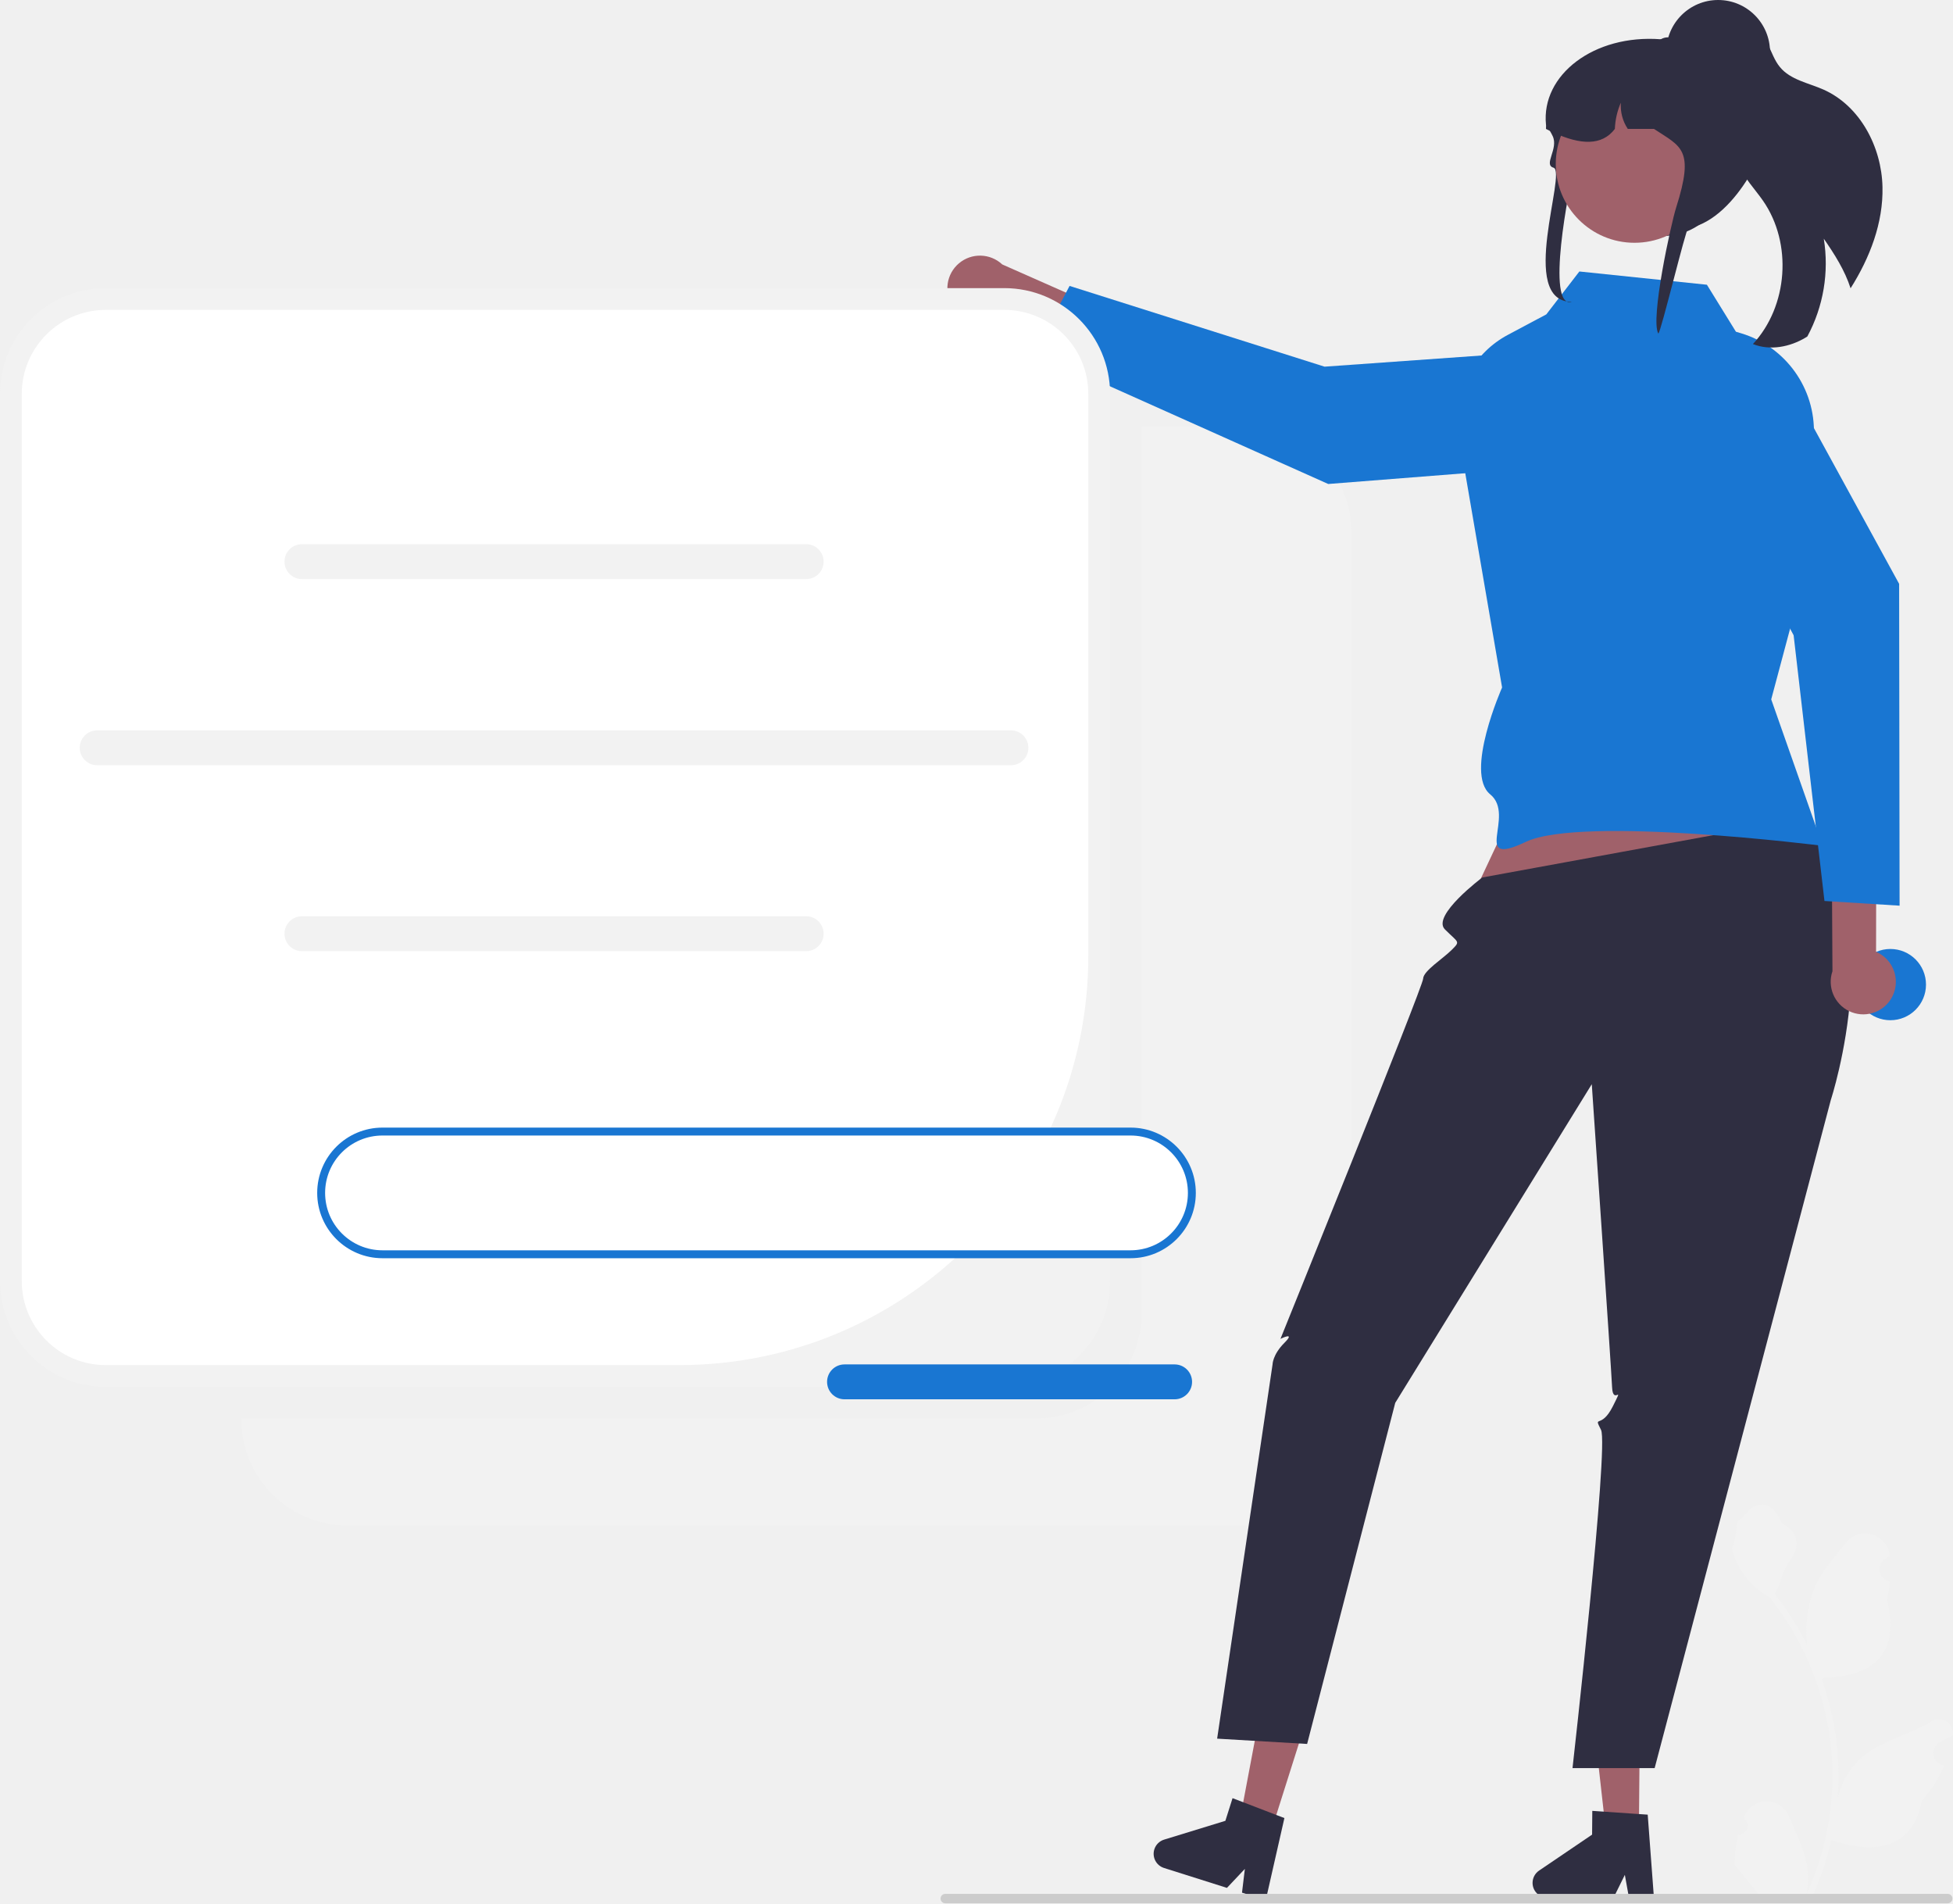
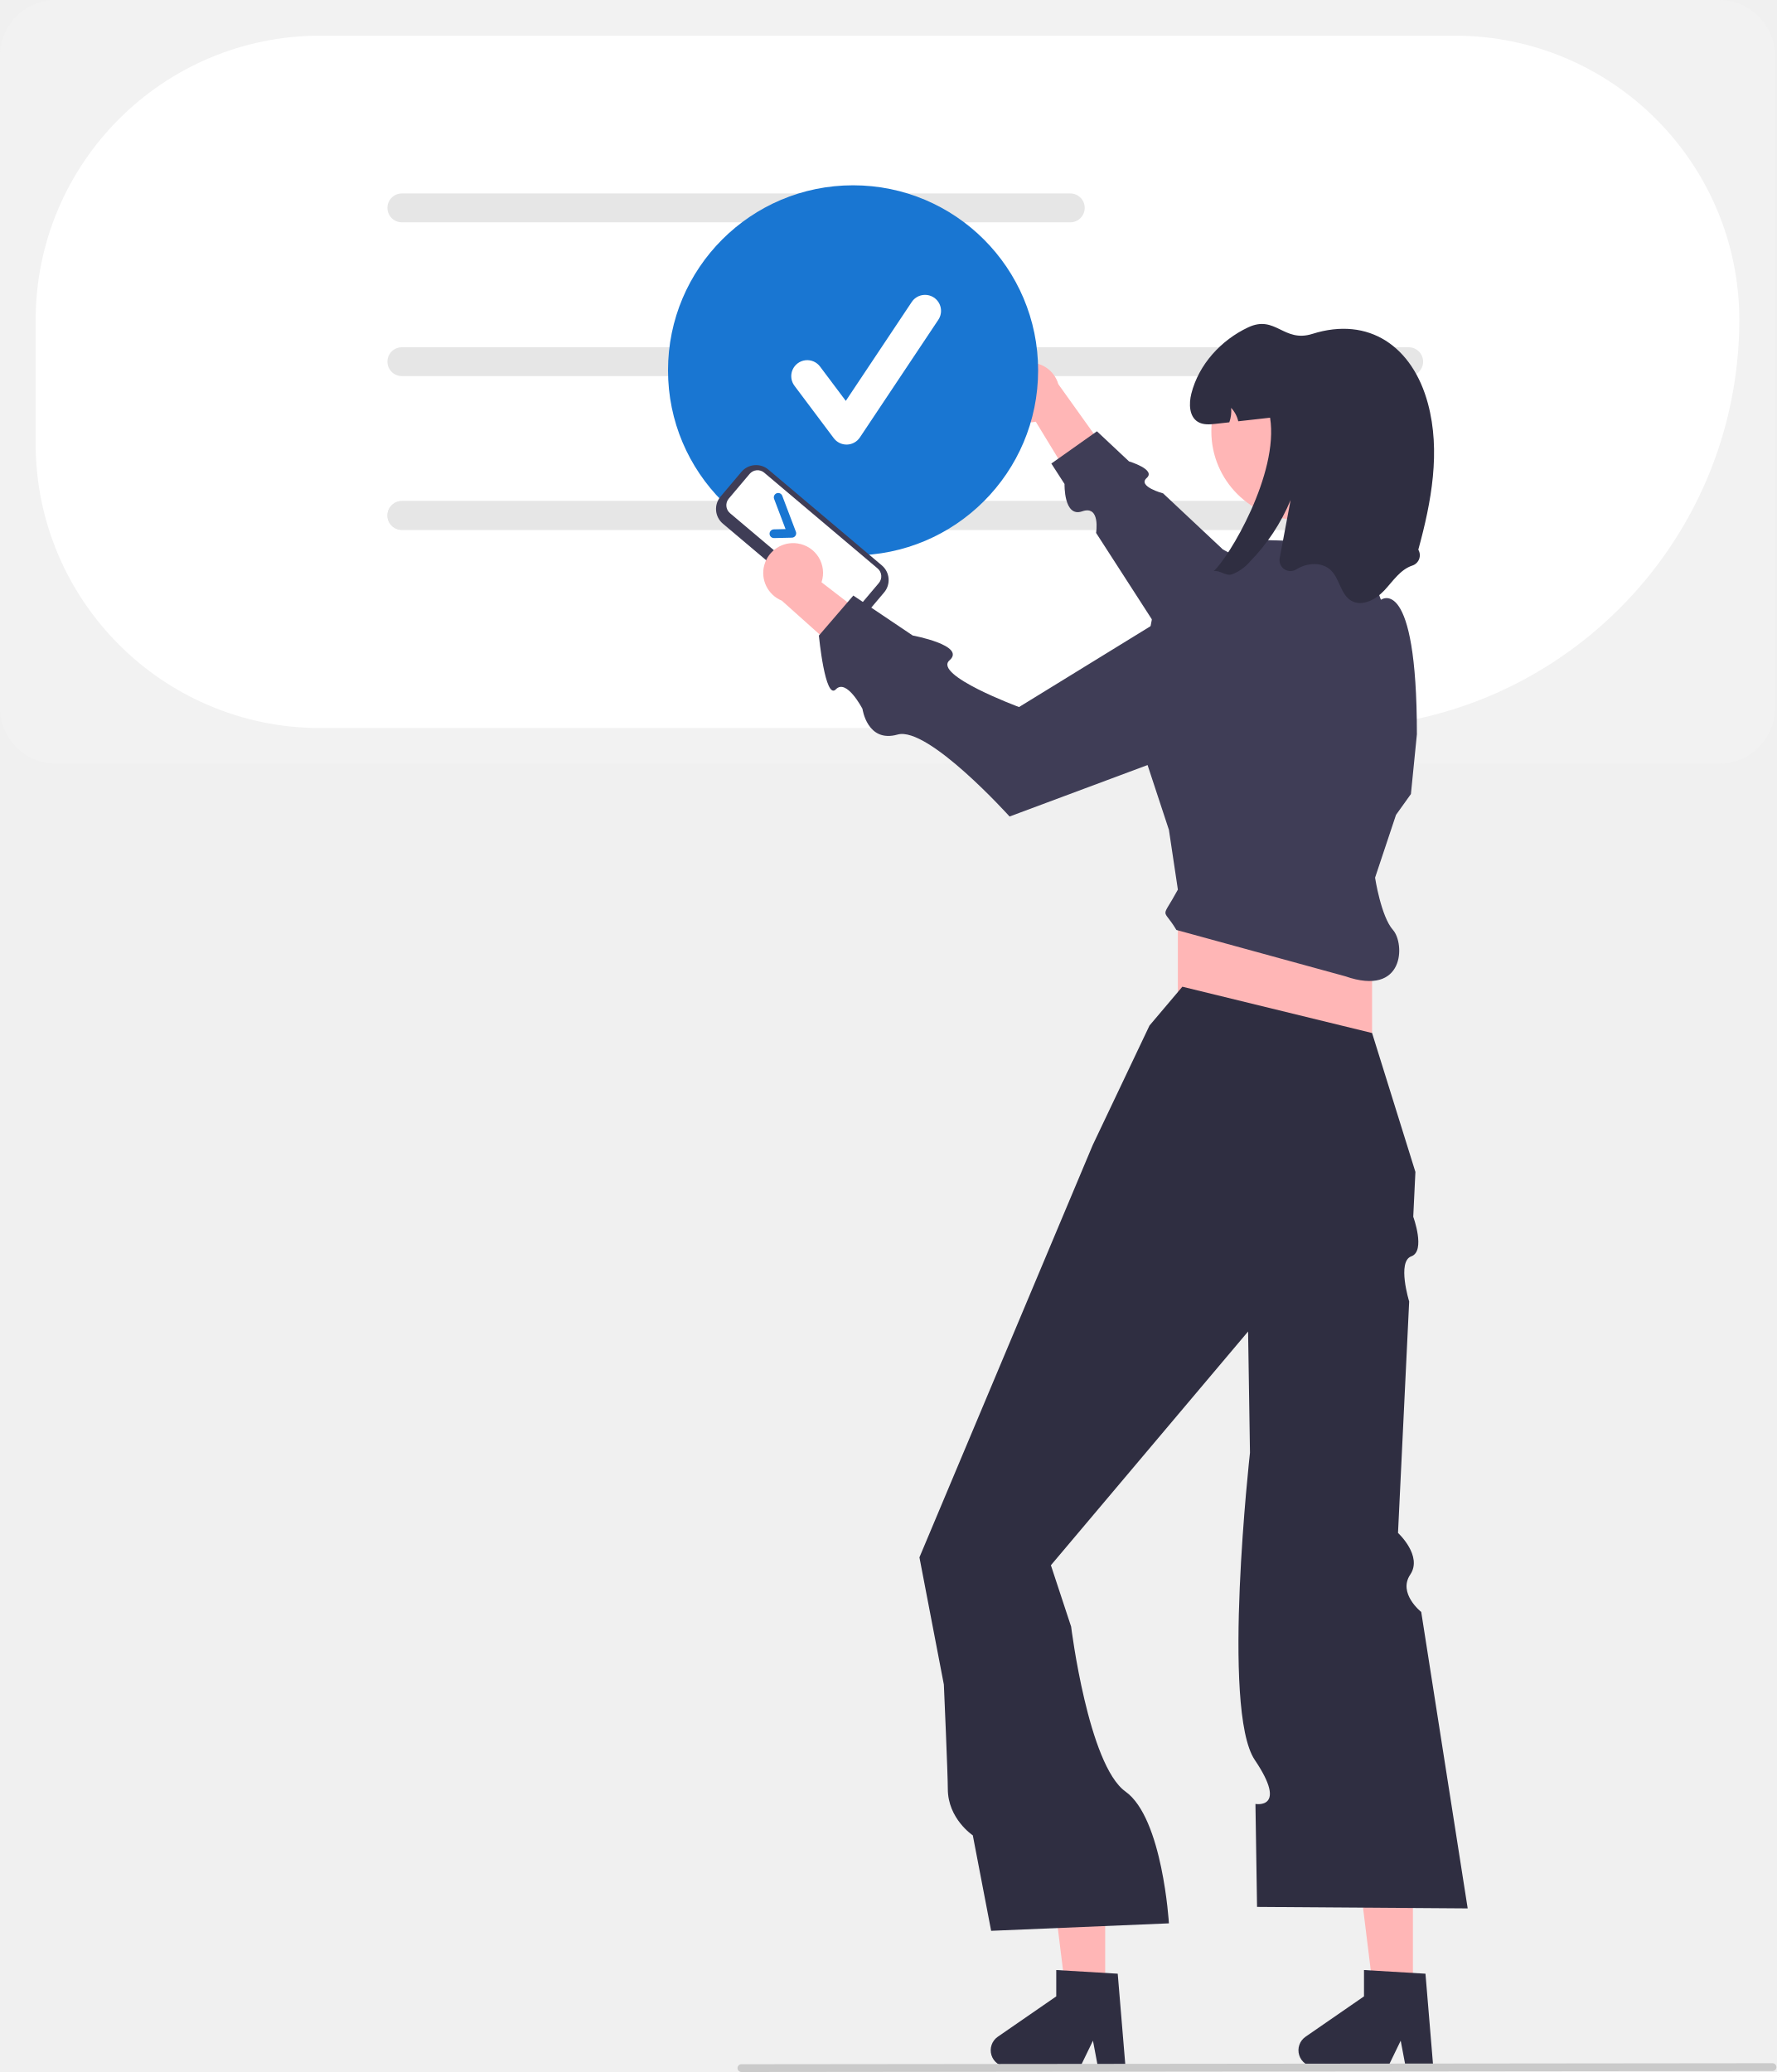
- <svg xmlns="http://www.w3.org/2000/svg" data-name="Layer 1" width="493.461" height="480.848" viewBox="0 0 493.461 480.848">
-   <path d="M668.007,317.365H641.751V541.211a26.744,26.744,0,0,1-26.744,26.744H414.269v.256a26.744,26.744,0,0,0,26.744,26.744h226.993a26.744,26.744,0,0,0,26.744-26.744V344.109A26.744,26.744,0,0,0,668.007,317.365Z" transform="translate(-353.2694 -209.5759)" fill="#f2f2f2" />
-   <path d="M792.472,673.091a2.269,2.269,0,0,0,1.645-3.933l-.155-.618q.031-.074.062-.148a6.094,6.094,0,0,1,11.241.042c1.839,4.428,4.179,8.864,4.756,13.546a18.029,18.029,0,0,1-.316,6.2,72.281,72.281,0,0,0,6.575-30.021,69.764,69.764,0,0,0-.433-7.783q-.358-3.178-.995-6.31a73.119,73.119,0,0,0-14.5-30.99,19.459,19.459,0,0,1-8.093-8.397,14.843,14.843,0,0,1-1.35-4.056c.394.052,1.486-5.949,1.188-6.317.549-.833,1.532-1.247,2.131-2.06,2.982-4.043,7.091-3.337,9.236,2.157,4.582,2.313,4.627,6.148,1.815,9.837-1.789,2.347-2.035,5.522-3.604,8.035.162.207.329.407.491.614a73.591,73.591,0,0,1,7.681,12.169,30.593,30.593,0,0,1,1.826-14.21c1.748-4.217,5.025-7.769,7.91-11.415a6.279,6.279,0,0,1,11.184,3.083q.009.081.017.161-.643.363-1.259.77a3.078,3.078,0,0,0,1.241,5.602l.063.01a30.627,30.627,0,0,1-.807,4.579c3.702,14.316-4.29,19.53-15.701,19.764-.252.129-.497.258-.749.381a75.114,75.114,0,0,1,4.043,19.028,71.243,71.243,0,0,1-.052,11.503l.019-.136a18.826,18.826,0,0,1,6.427-10.87c4.946-4.063,11.933-5.559,17.268-8.824a3.533,3.533,0,0,1,5.411,3.437l-.022.143a20.677,20.677,0,0,0-2.319,1.117q-.643.363-1.259.77a3.078,3.078,0,0,0,1.241,5.602l.063.01c.045.006.084.013.129.019a30.654,30.654,0,0,1-5.639,8.829c-2.315,12.497-12.256,13.683-22.89,10.044h-.006a75.093,75.093,0,0,1-5.044,14.726H792.923c-.065-.2-.123-.407-.181-.607a20.474,20.474,0,0,0,4.986-.297c-1.337-1.641-2.674-3.294-4.011-4.935a1.121,1.121,0,0,1-.084-.097c-.678-.84-1.363-1.673-2.041-2.512l-0-.001a29.99,29.99,0,0,1,.879-7.64Z" transform="translate(-353.2694 -209.5759)" fill="#f2f2f2" />
-   <path d="M593.994,286.915a8.246,8.246,0,0,0,12.466,1.526l37.465,16.903,7.223-9.213-44.644-19.75a8.235,8.235,0,0,0-12.509,10.535Z" transform="translate(-353.2694 -209.5759)" fill="#a0616a" />
-   <path d="M754.778,297.455l3.716,21.056a7.155,7.155,0,0,1-6.485,8.376l-63.139,4.965L614.653,298.637l8.864-16.827L687.944,302.212Z" transform="translate(-353.2694 -209.5759)" fill="#1976D2" />
-   <rect y="72.789" width="280.481" height="277.59" rx="26.744" fill="#f2f2f2" />
-   <path d="M380.014,287.865a21.244,21.244,0,0,0-21.244,21.244V533.211a21.244,21.244,0,0,0,21.244,21.244H524.886A103.364,103.364,0,0,0,628.25,451.091V309.109a21.244,21.244,0,0,0-21.244-21.244Z" transform="translate(-353.2694 -209.5759)" fill="#fff" />
-   <path d="M556.965,355.876H429.559a4.408,4.408,0,1,1,0-8.816H556.965a4.408,4.408,0,0,1,0,8.816Z" transform="translate(-353.2694 -209.5759)" fill="#f2f2f2" />
-   <path d="M556.965,449.876H429.559a4.408,4.408,0,1,1,0-8.816H556.965a4.408,4.408,0,0,1,0,8.816Z" transform="translate(-353.2694 -209.5759)" fill="#f2f2f2" />
-   <path d="M608.702,402.907H377.822a4.408,4.408,0,1,1,0-8.816H608.702a4.408,4.408,0,0,1,0,8.816Z" transform="translate(-353.2694 -209.5759)" fill="#f2f2f2" />
-   <polygon points="393.531 180.687 370.531 229.687 459.008 220.726 440.539 173.687 393.531 180.687" fill="#a0616a" />
-   <polygon points="414.101 462.32 405.712 462.249 401.999 429.138 414.379 429.243 414.101 462.32" fill="#a0616a" />
-   <path d="M740.5,685.235a3.755,3.755,0,0,0,3.718,3.783l16.679.139,2.92-5.918,1.072,5.949,6.293.057-1.589-21.217-2.189-.146-8.931-.616-2.881-.193-.051,6.003-13.398,9.087A3.749,3.749,0,0,0,740.5,685.235Z" transform="translate(-353.2694 -209.5759)" fill="#2f2e41" />
-   <polygon points="321.266 462.358 313.268 459.825 319.447 427.085 331.251 430.822 321.266 462.358" fill="#a0616a" />
-   <path d="M644.932,676.789a3.755,3.755,0,0,0,2.443,4.709l15.902,5.033,4.53-4.799-.723,6.001,5.999,1.904L677.797,668.89l-2.05-.783-8.356-3.212-2.697-1.031-1.812,5.723-15.477,4.75A3.749,3.749,0,0,0,644.932,676.789Z" transform="translate(-353.2694 -209.5759)" fill="#2f2e41" />
-   <path d="M808.248,416.522,727.801,431.263s-12.903,9.652-9.452,13.109,3.987,2.921,1.719,5.189-7.171,5.299-7.219,7.283-36.048,90.984-36.048,90.984,4-2,1,1-3,5.479-3,5.479l-14,94.521,22.737,1.339,22.263-86.173,49.659-80.504s4.927,71.789,5.134,76.564,3.207-1.225.207,4.775-5,2-3,6-7.205,85.435-7.205,85.435h20.753L815.859,487.472S831.695,439.216,808.248,416.522Z" transform="translate(-353.2694 -209.5759)" fill="#2f2e41" />
-   <path d="M784.549,281.51l-32.225-3.348-8.349,10.839-9.726,5.18a24.275,24.275,0,0,0-12.815,22.962l11.366,66.119s-9.601,21.619-3,27-5.104,18.707,9,12,75,1,75,1l-13-37,9.711-36.358,1.069-30.485a25.826,25.826,0,0,0-18.339-25.627l-1.358-.41Z" transform="translate(-353.2694 -209.5759)" fill="#1976D2" />
-   <path d="M828.913,256.806c.211,9.083-3.183,17.878-8.06,25.603-1.449-4.51-4.054-8.614-6.77-12.527a38.995,38.995,0,0,1-4.15,24.696,5.224,5.224,0,0,1-.444.285c-3.975,2.391-9.014,3.359-13.314,1.633,8.884-9.577,10.015-25.444,2.566-36.186-2.109-3.048-4.836-5.744-6.142-9.212-2.062-5.535-.08-11.628,1.171-17.398,1.169-5.37,1.374-11.761-2.229-15.697a3.786,3.786,0,0,1,3.47-1.598c2.221.314,3.838,2.245,4.868,4.233,1.03,1.989,1.709,4.193,3.144,5.91,2.658,3.215,7.184,3.975,10.999,5.669C823.26,236.332,828.692,246.699,828.913,256.806Z" transform="translate(-353.2694 -209.5759)" fill="#2f2e41" />
-   <path d="M590.92,689.234a1.186,1.186,0,0,0,1.19,1.19h253.29a1.19,1.19,0,0,0,0-2.38h-253.29A1.187,1.187,0,0,0,590.92,689.234Z" transform="translate(-353.2694 -209.5759)" fill="#ccc" />
-   <circle cx="477.638" cy="248.748" r="9" fill="#1976D2" />
-   <path d="M751.156,251.613c.528-1.848-3.111,9.446-1.355,9.65,7.997.917,18.974,5.693,24.543,7.921.251-.029.502-.058.745-.095.598-.066,1.18-.16,1.756-.269C789.814,266.366,794.801,246.445,794.801,246.263c0-.896-2.149-25.493-5.535-25.857a24.957,24.957,0,0,0-2.678-.146h-8.402a39.048,39.048,0,0,0-5.274-.765H772.896c-16.915-1.289-30.253,9.021-29.006,21.567.007.015.022.029.029.044.362.539.679,1.048.959,1.536.273.459.502.896.701,1.311,1.542,3.204-2.421,7.235.207,7.987,3.495,1.001-9.192,33.894,4.642,33.894C743.698,287.747,749.699,256.71,751.156,251.613Z" transform="translate(-353.2694 -209.5759)" fill="#2f2e41" />
-   <circle cx="412.986" cy="41.443" r="19.894" fill="#a0616a" />
-   <path d="M743.89,242.147c.332.175.657.335.989.495.347.167.693.335,1.04.488,6.661,3.022,12.083,3.357,15.374-.983a18.392,18.392,0,0,1,1.512-6.626,10.65,10.65,0,0,0,1.756,6.626h6.624c6.824,4.529,10.328,5.002,5.592,19.87-1.321,4.143-6.571,28.251-4.505,31.826.598-.066,6.955-26.471,7.53-26.58,12.969-2.454,21.209-23.82,20.154-25.028a22.275,22.275,0,0,0-2.309-9.91,22.793,22.793,0,0,0-8.661-9.422,40.166,40.166,0,0,0-6.92-2.599c-.059-.015-.111-.029-.17-.044-.73-.197-1.475-.379-2.22-.532a40.842,40.842,0,0,0-4.662-.706c-.111-.007-.221-.015-.325-.015a3.513,3.513,0,0,0-1.778.488c-.007,0-.007.007-.015.007a3.347,3.347,0,0,0-.989.881,3.386,3.386,0,0,0-.723,2.104H763.808q-.409,0-.819.022a19.78,19.78,0,0,0-19.069,18.596C743.897,241.456,743.89,241.798,743.89,242.147Z" transform="translate(-353.2694 -209.5759)" fill="#2f2e41" />
-   <circle cx="434.117" cy="13.106" r="13.106" fill="#2f2e41" />
-   <path d="M831.009,462.035a8.246,8.246,0,0,0-3.717-11.996l.065-41.101-11.364-2.813.28,48.817a8.235,8.235,0,0,0,14.736,7.093Z" transform="translate(-353.2694 -209.5759)" fill="#a0616a" />
-   <path d="M774.733,311.053l17.684-12.018a7.155,7.155,0,0,1,10.298,2.483l30.404,55.559.116,81.31-18.982-1.19-7.792-67.129Z" transform="translate(-353.2694 -209.5759)" fill="#1976D2" />
-   <path d="M638.915,495.453h-189a15.5,15.5,0,0,0,0,31h189a15.5,15.5,0,1,0,0-31Z" transform="translate(-353.2694 -209.5759)" fill="#fff" />
-   <path d="M638.915,527.453h-189a16.5,16.5,0,0,1,0-33h189a16.5,16.5,0,1,1,0,33Zm-189-31a14.5,14.5,0,0,0,0,29h189a14.5,14.5,0,1,0,0-29Z" transform="translate(-353.2694 -209.5759)" fill="#1976D2" />
-   <path d="M650.06,563.096H566.653a4.408,4.408,0,1,1,0-8.816h83.406a4.408,4.408,0,0,1,0,8.816Z" transform="translate(-353.2694 -209.5759)" fill="#1976D2" />
+ <svg xmlns="http://www.w3.org/2000/svg" data-name="Layer 1" width="543.219" height="633.601" viewBox="0 0 543.219 633.601">
+   <path d="M854.052,366.728H345.482a17.112,17.112,0,0,1-17.092-17.092V150.291a17.112,17.112,0,0,1,17.092-17.092H854.052a17.112,17.112,0,0,1,17.092,17.092V349.636A17.112,17.112,0,0,1,854.052,366.728Z" transform="translate(-328.3903 -133.1994)" fill="#f2f2f2" />
+   <path d="M735.442,355.827H426.21a87.014,87.014,0,0,1-86.916-86.916V231.026a87.015,87.015,0,0,1,86.916-86.917h347.118a87.015,87.015,0,0,1,86.916,86.917A124.943,124.943,0,0,1,735.442,355.827Z" transform="translate(-328.3903 -133.1994)" fill="#fff" />
+   <path d="M655.673,201.175H451.267a4.408,4.408,0,1,1,0-8.816H655.673a4.408,4.408,0,0,1,0,8.816Z" transform="translate(-328.3903 -133.1994)" fill="#e6e6e6" />
+   <path d="M759.147,248.206H451.267a4.408,4.408,0,1,1,0-8.816H759.147a4.408,4.408,0,0,1,0,8.816Z" transform="translate(-328.3903 -133.1994)" fill="#e6e6e6" />
+   <path d="M759.147,295.237H451.267a4.408,4.408,0,1,1,0-8.816H759.147a4.408,4.408,0,0,1,0,8.816Z" transform="translate(-328.3903 -133.1994)" fill="#e6e6e6" />
+   <path d="M759.147,295.237H451.267a4.408,4.408,0,1,1,0-8.816H759.147a4.408,4.408,0,0,1,0,8.816Z" transform="translate(-328.3903 -133.1994)" fill="#e6e6e6" />
+   <path d="M634.103,253.604a9.088,9.088,0,0,0,11.007,8.547l16.811,27.578,7.155-15.182L652.015,250.686a9.138,9.138,0,0,0-17.912,2.918Z" transform="translate(-328.3903 -133.1994)" fill="#ffb6b6" />
+   <path d="M760.255,332.64,702.323,301.216,684.05,284.072s-7.944-2.127-5.02-4.71-5.408-5.074-5.408-5.074l-9.809-9.203L649.873,274.948l4.034,6.253s-.278,10.352,5.393,8.361,4.254,6.594,4.254,6.594l33.85,52.471Z" transform="translate(-328.3903 -133.1994)" fill="#3f3d56" />
+   <circle cx="260.855" cy="113.249" r="56.586" fill="#1976D2" />
+   <polygon points="432.044 611.601 420.278 611.601 414.679 566.219 432.044 566.219 432.044 611.601" fill="#ffb6b6" />
+   <path d="M766.644,765.186h-8.438l-1.506-7.966-3.857,7.966H730.465a5.031,5.031,0,0,1-2.859-9.17l17.871-12.342V735.62l18.797,1.122Z" transform="translate(-328.3903 -133.1994)" fill="#2f2e41" />
+   <polygon points="337.942 611.601 326.176 611.601 320.577 566.219 337.942 566.219 337.942 611.601" fill="#ffb6b6" />
+   <path d="M672.542,765.186h-8.438l-1.506-7.966L658.741,765.186H636.363a5.031,5.031,0,0,1-2.859-9.17l17.871-12.342V735.62l18.797,1.122Z" transform="translate(-328.3903 -133.1994)" fill="#2f2e41" />
+   <rect x="360.175" y="268.381" width="59.385" height="67.607" fill="#ffb6b6" />
+   <path d="M689.936,434.927l-10.05,11.877L662.527,483.349,618.788,587.418l-9.25,22.009,7.47,38.907s1.209,27.411,1.209,31.898c0,9.136,7.641,14.198,7.641,14.198l5.606,29.198,54.36-2.284s-1.897-32.185-13.282-40.303-16.619-50.429-16.619-50.429l-6.186-18.772,60.298-71.478.389,24.985.188,12.093s-8.83,78.656,1.463,93.921.21,13.469.21,13.469l.49,31.488,64.41.457L762.976,626.121s-7.215-5.697-3.355-11.424-3.742-12.741-3.742-12.741l3.41-70.772s-3.775-12.224.665-13.813.583-12.101.583-12.101l.66-13.698-13.247-42.483Z" transform="translate(-328.3903 -133.1994)" fill="#2f2e41" />
+   <path d="M748.864,401.581l6.395-19.186,4.568-6.395,1.827-18.272c0-49.335-11.004-41.12-11.004-41.12l-6.354-17.351-29.236-.914L696.331,316.158l-15.531,5.482-6.082,31.602,11.107,33.721,2.741,18.272c-5.228,9.652-4.786,5.087-.457,12.334l51.619,14.161c18.272,6.395,18.272-10.05,14.608-14.161C750.672,413.458,748.864,401.581,748.864,401.581Z" transform="translate(-328.3903 -133.1994)" fill="#3f3d56" />
+   <circle cx="397.511" cy="131.907" r="27.102" fill="#ffb6b6" />
+   <path d="M699.506,307.834" transform="translate(-328.3903 -133.1994)" fill="#2f2e41" />
+   <path d="M762.084,301.284a3.329,3.329,0,0,1-1.855,4.87c-3.636,1.206-5.875,4.723-8.487,7.537-2.604,2.805-6.797,5.135-10.123,3.225-3.316-1.9-3.545-6.752-6.322-9.383-2.704-2.558-7.199-2.248-10.379-.302l-.095.058a3.351,3.351,0,0,1-5.127-3.41q1.671-8.887,3.34-17.772a59.761,59.761,0,0,1-12.507,18.912,13.757,13.757,0,0,1-5.427,3.819c-1.9.603-3.746-1.361-5.591-1.005,4.586-4.011,20.008-29.72,17.249-46.905q-4.865.548-9.73,1.096A8.943,8.943,0,0,0,704.855,257.924a10.51,10.51,0,0,1-.557,4.413c-1.352.155-2.713.302-4.066.457-1.882.21-3.929.393-5.546-.594-2.695-1.644-2.777-5.536-2.01-8.606,2.248-8.926,9.063-16.39,17.404-20.3,8.341-3.901,10.808,4.787,19.597,2.01,17.359-5.482,30.661,3.892,35.348,21.287C768.963,271.181,766.104,286.666,762.084,301.284Z" transform="translate(-328.3903 -133.1994)" fill="#2f2e41" />
+   <path d="M837.116,765.776H803.929l-.143-.259c-.424-.77-.834-1.585-1.217-2.423-3.418-7.318-4.863-15.688-6.138-23.073l-.96-5.566a3.437,3.437,0,0,1,5.41-3.362q7.565,5.505,15.136,10.999c1.911,1.391,4.094,3,6.184,4.739.202-.979.413-1.962.624-2.931a3.439,3.439,0,0,1,6.281-1.086l3.883,6.238c2.832,4.556,5.332,9.045,4.822,13.887a.756.756,0,0,1-.013.176,10.947,10.947,0,0,1-.563,2.331Z" transform="translate(-328.3903 -133.1994)" fill="#f0f0f0" />
+   <path d="M870.425,766.493l-315.358.307a1.191,1.191,0,0,1,0-2.381l315.358-.307a1.191,1.191,0,0,1,0,2.381Z" transform="translate(-328.3903 -133.1994)" fill="#cacaca" />
+   <path d="M584.101,322.609l-34.688-29.294a5.865,5.865,0,0,1-.696-8.257l6.384-7.56a5.865,5.865,0,0,1,8.257-.696l34.688,29.294a5.865,5.865,0,0,1,.696,8.257l-6.384,7.56A5.865,5.865,0,0,1,584.101,322.609Z" transform="translate(-328.3903 -133.1994)" fill="#3f3d56" />
+   <path d="M551.234,285.668a3.161,3.161,0,0,0,.375,4.449l34.688,29.294a3.161,3.161,0,0,0,4.449-.375l6.384-7.56a3.161,3.161,0,0,0-.375-4.449l-34.688-29.294a3.161,3.161,0,0,0-4.449.375Z" transform="translate(-328.3903 -133.1994)" fill="#fff" />
+   <path d="M571.598,297.056a1.333,1.333,0,0,1-1.054.558l-5.45.125a1.334,1.334,0,1,1-.061-2.667l3.566-.082-3.511-9.265a1.334,1.334,0,0,1,2.494-.945l4.18,11.028a1.334,1.334,0,0,1-.141,1.218Z" transform="translate(-328.3903 -133.1994)" fill="#1976D2" />
+   <path d="M572.297,299.384a9.088,9.088,0,0,1,7.3,11.871l25.586,19.709-15.87,5.461-21.864-19.554a9.138,9.138,0,0,1,4.848-17.489Z" transform="translate(-328.3903 -133.1994)" fill="#ffb6b6" />
+   <path d="M705.505,309.129l-65.509,40.278s-26.413-9.773-21.251-14.297-11.271-7.583-11.271-7.583l-18.153-12.213-10.534,12.242s1.919,19.885,5.185,16.442,8.147,5.963,8.147,5.963,1.443,10.502,10.739,7.859S637.101,382.882,637.101,382.882l80.622-30.069Z" transform="translate(-328.3903 -133.1994)" fill="#3f3d56" />
+   <path d="M587.255,269.147a4.891,4.891,0,0,1-3.913-1.957l-11.998-15.997a4.892,4.892,0,1,1,7.827-5.87l7.849,10.465,20.16-30.24a4.892,4.892,0,0,1,8.141,5.427l-23.996,35.994a4.894,4.894,0,0,1-3.935,2.177C587.346,269.146,587.301,269.147,587.255,269.147Z" transform="translate(-328.3903 -133.1994)" fill="#fff" />
</svg>
